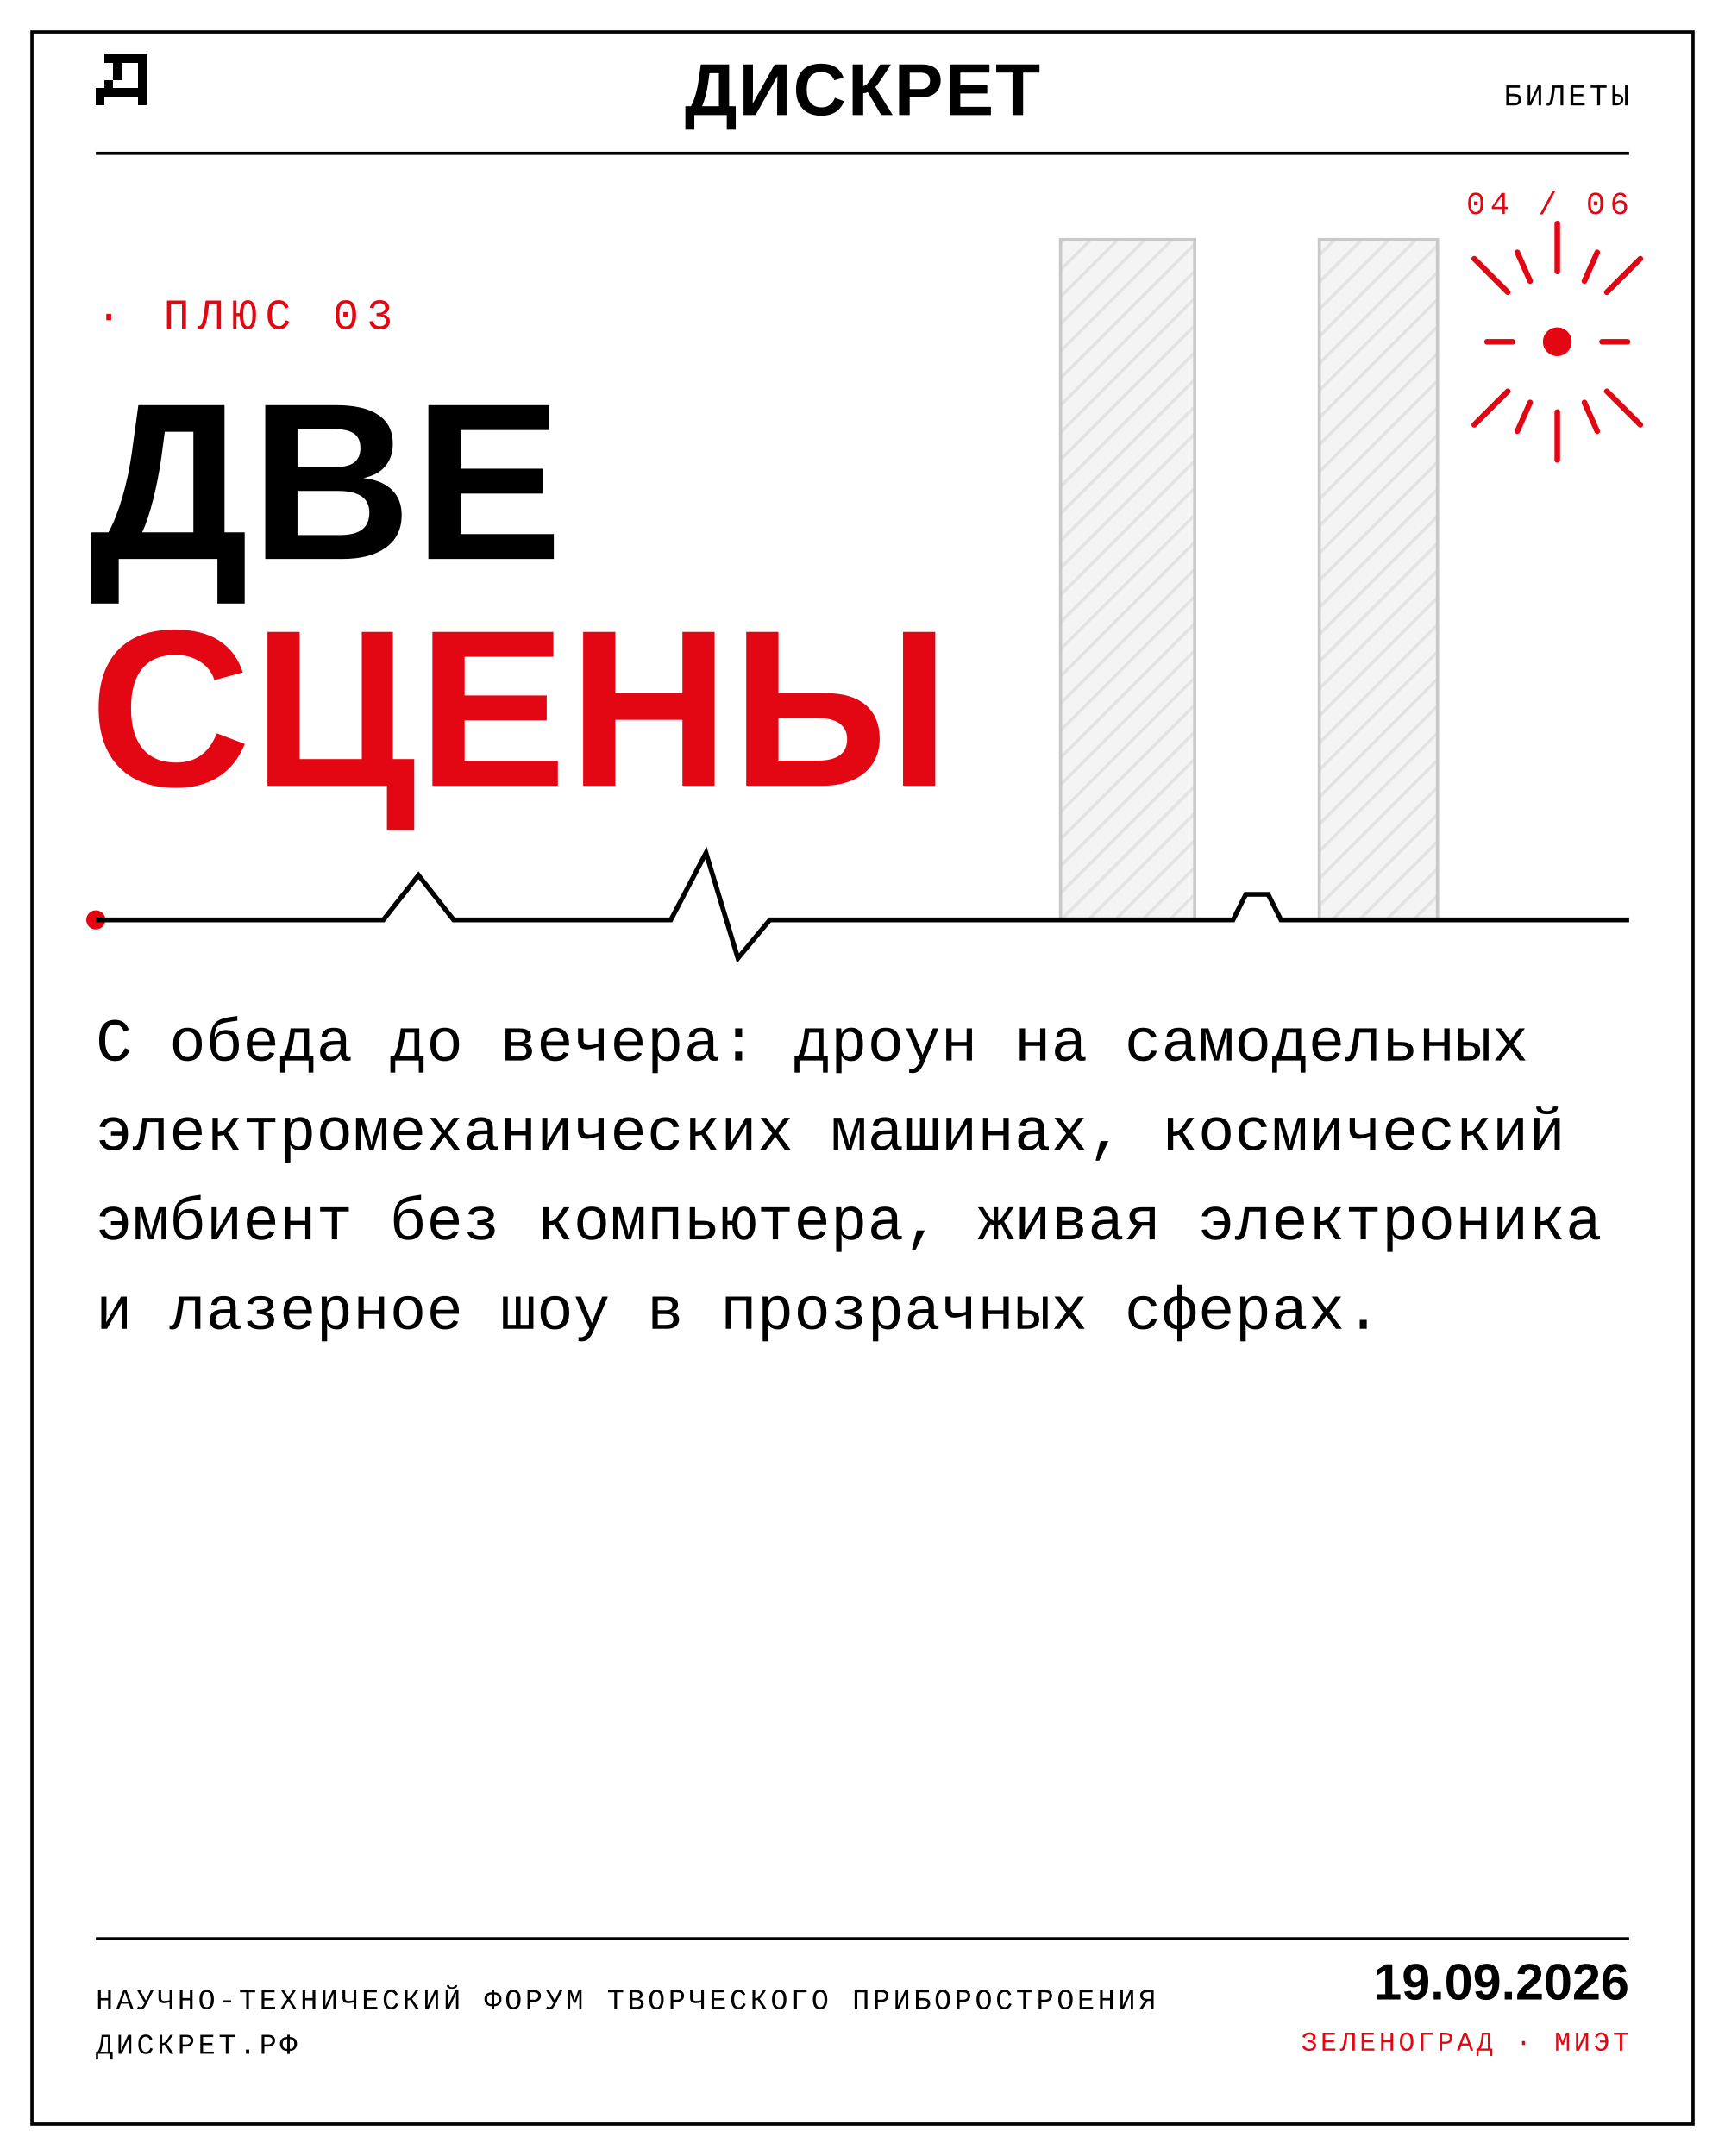
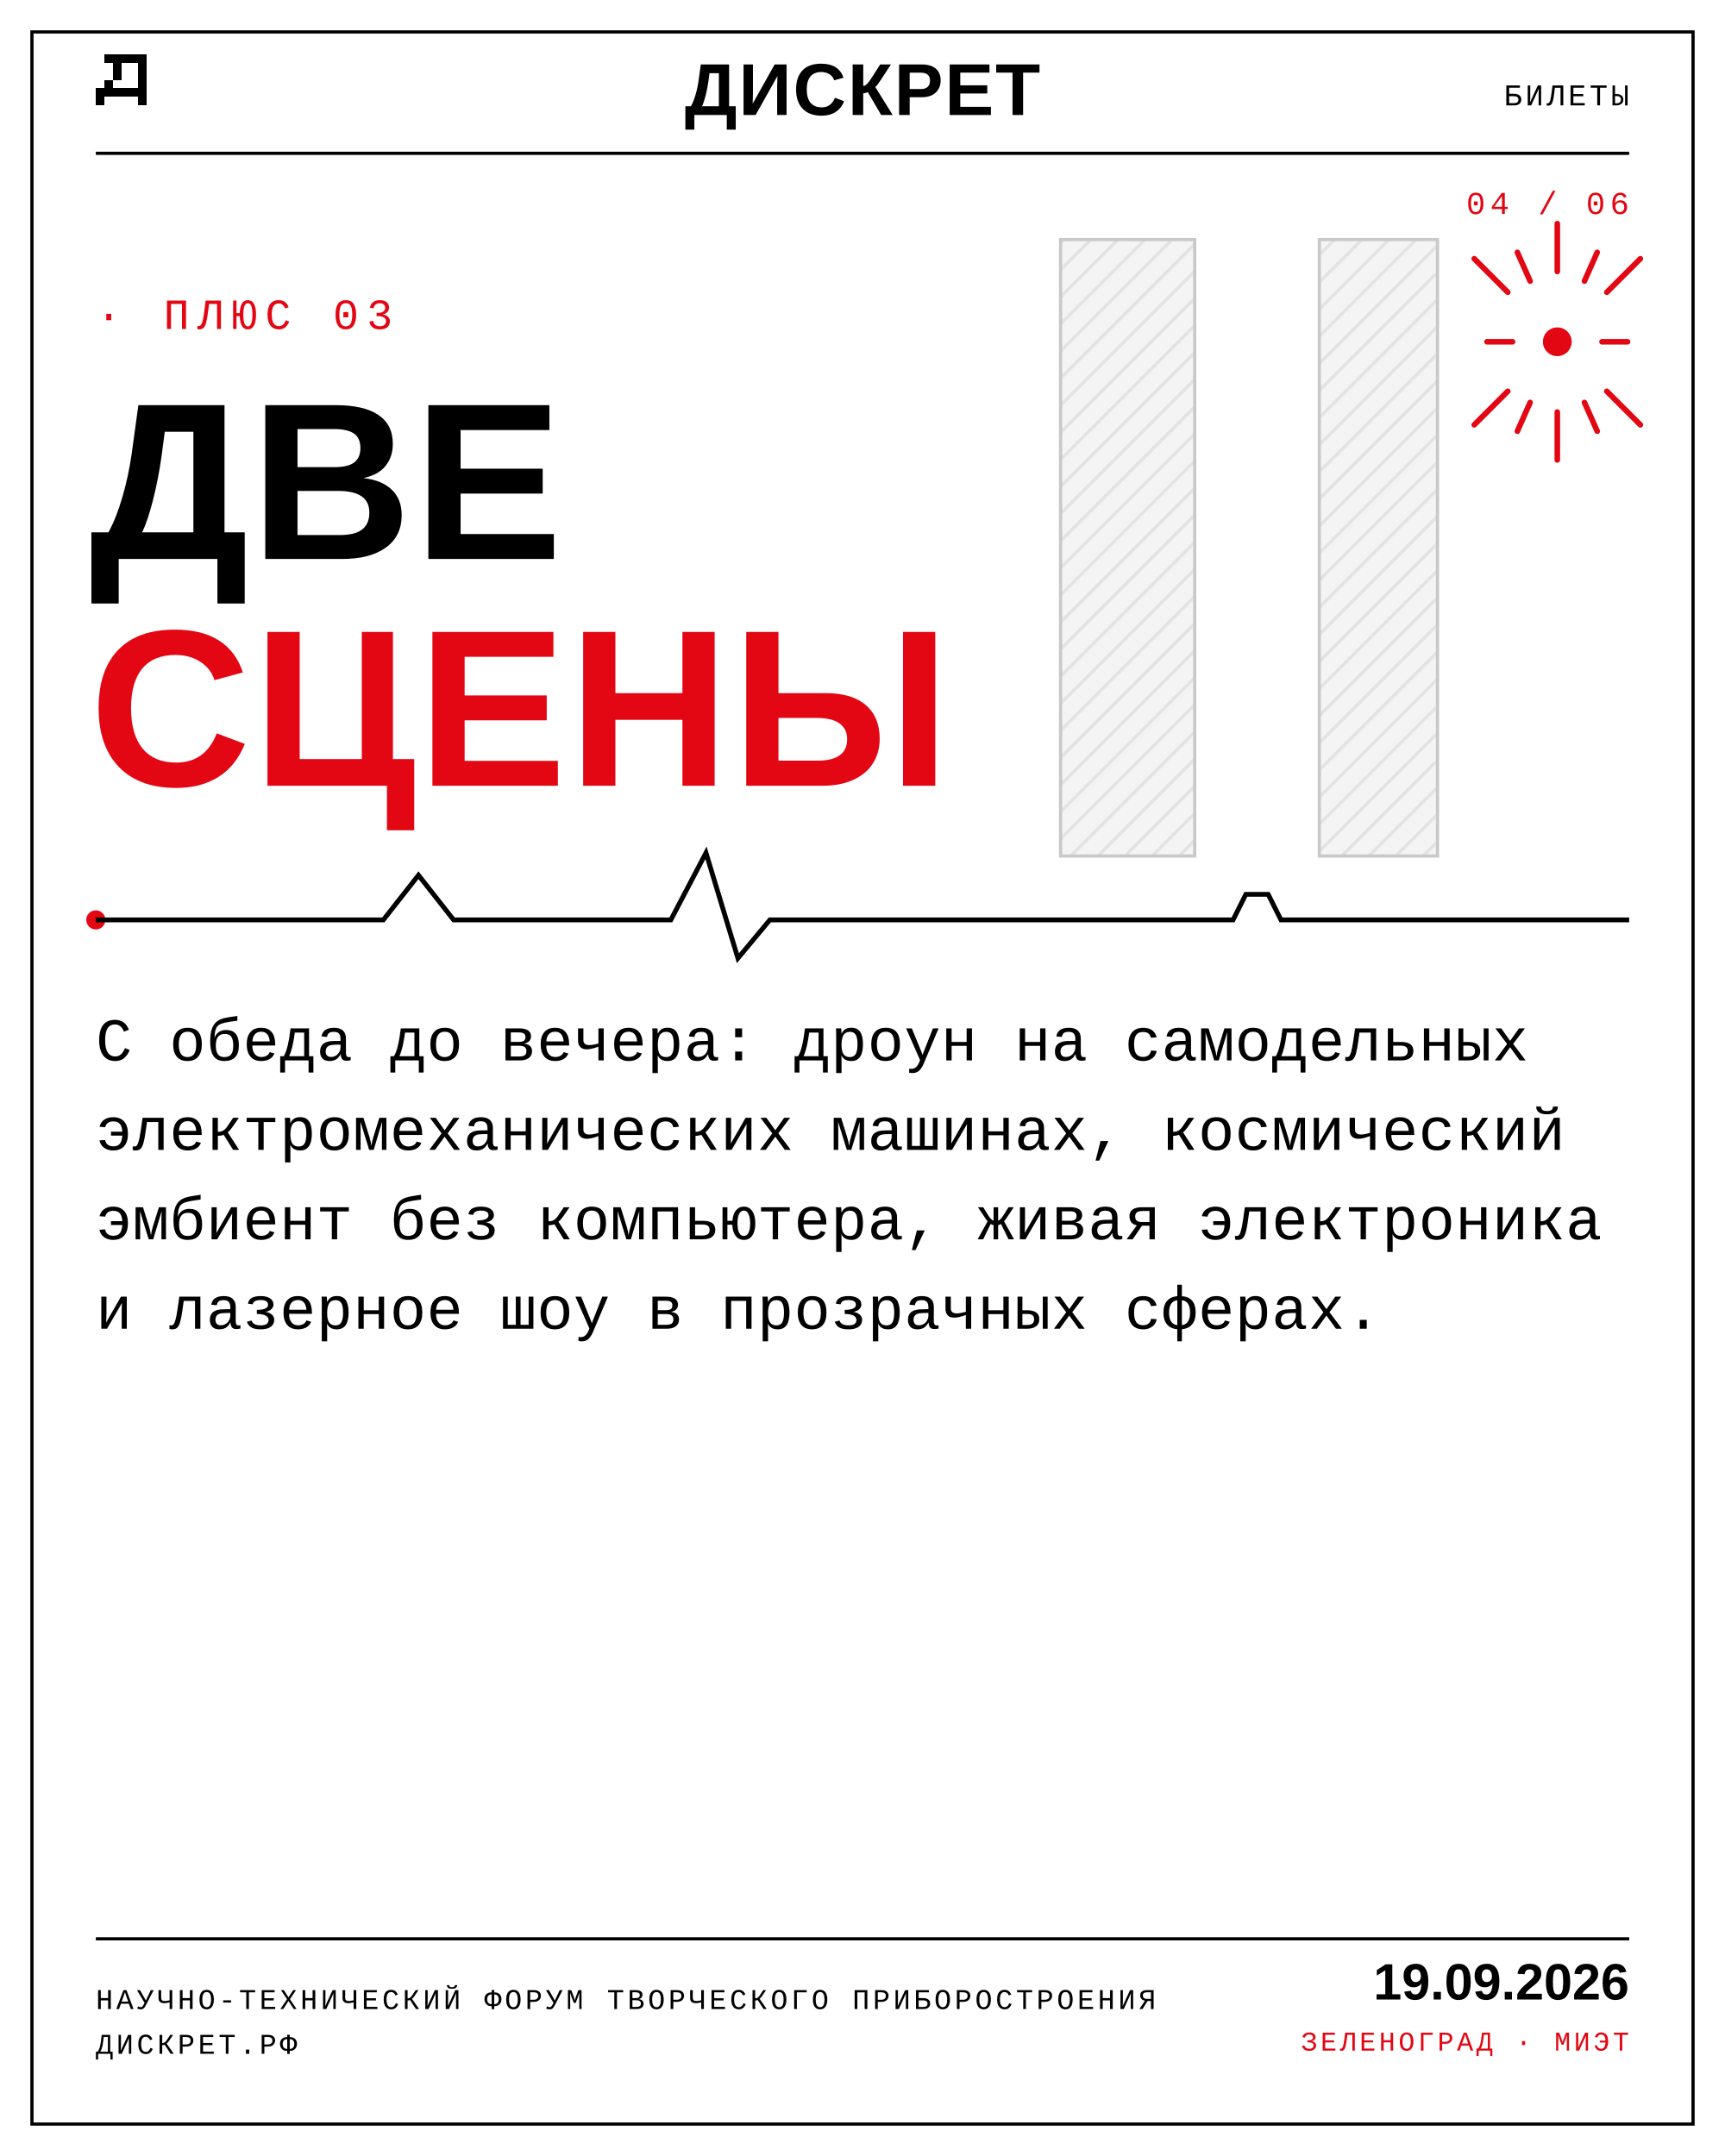
<svg xmlns="http://www.w3.org/2000/svg" width="1080" height="1350" viewBox="0 0 1080 1350" fill="none" font-family="'Arial Narrow','Helvetica Neue',Arial,sans-serif">
  <defs>
    <g id="logoD" shape-rendering="crispEdges" transform="scale(0.66667)">
      <rect x="10" y="0" width="2" height="12" />
      <rect x="2" y="0" width="8" height="2" />
      <rect x="4" y="2" width="2" height="4" />
      <rect x="2" y="6" width="2" height="2" />
      <rect x="0" y="8" width="12" height="2" />
      <rect x="0" y="10" width="2" height="2" />
    </g>
    <pattern id="th" width="12" height="12" patternTransform="rotate(45)" patternUnits="userSpaceOnUse">
      <rect width="12" height="12" fill="#f4f4f4" />
      <line x1="0" y1="0" x2="0" y2="12" stroke="#e3e3e3" stroke-width="4" />
    </pattern>
  </defs>
  <rect width="1080" height="1350" fill="#FFFFFF" />
  <rect x="20" y="20" width="1040" height="1310" fill="none" stroke="#000" stroke-width="2" />
  <use href="#logoD" fill="#000" transform="translate(60,34) scale(4.0)" />
  <text x="540" y="72" text-anchor="middle" font-weight="800" font-size="46" letter-spacing="1" fill="#000">ДИСКРЕТ</text>
  <text x="1020" y="66" text-anchor="end" font-family="'Courier New',monospace" font-size="19" letter-spacing="2" fill="#000">БИЛЕТЫ</text>
  <line x1="60" y1="96" x2="1020" y2="96" stroke="#000" stroke-width="2" />
  <text x="1020" y="134" text-anchor="end" font-family="'Courier New',monospace" font-size="20" letter-spacing="3" fill="#E30613">04 / 06</text>
  <g stroke="#c9c9c9" stroke-width="2">
-     <rect x="664" y="150" width="84" height="426" fill="url(#th)" />
-     <rect x="826" y="150" width="74" height="426" fill="url(#th)" />
+     <rect x="664" y="150" width="84" height="386" fill="url(#th)" />
+     <rect x="826" y="150" width="74" height="386" fill="url(#th)" />
  </g>
  <g stroke="#E30613" stroke-width="3.5" stroke-linecap="round">
    <line x1="975" y1="170" x2="975" y2="140" />
    <line x1="975" y1="258" x2="975" y2="288" />
    <line x1="931" y1="214" x2="947" y2="214" />
    <line x1="1003" y1="214" x2="1019" y2="214" />
    <line x1="944" y1="183" x2="923" y2="162" />
    <line x1="1006" y1="183" x2="1027" y2="162" />
    <line x1="944" y1="245" x2="923" y2="266" />
    <line x1="1006" y1="245" x2="1027" y2="266" />
    <line x1="958" y1="176" x2="950" y2="158" />
    <line x1="992" y1="176" x2="1000" y2="158" />
    <line x1="958" y1="252" x2="950" y2="270" />
    <line x1="992" y1="252" x2="1000" y2="270" />
  </g>
  <circle cx="975" cy="214" r="9" fill="#E30613" />
  <text x="60" y="206" font-family="'Courier New',monospace" font-size="27" letter-spacing="5" fill="#E30613">· ПЛЮС 03</text>
  <text x="56" y="350" font-weight="800" font-size="140" letter-spacing="1" fill="#000">ДВЕ</text>
  <text x="56" y="492" font-weight="800" font-size="140" letter-spacing="1" fill="#E30613">СЦЕНЫ</text>
  <circle cx="60" cy="576" r="6" fill="#E30613" />
  <polyline points="60,576 240,576 262,548 284,576 420,576 442,534 462,600 482,576 772,576 780,560 794,560 802,576 1020,576" fill="none" stroke="#000" stroke-width="3" />
  <text x="60" y="664" font-family="'Courier New',monospace" font-size="38" letter-spacing="0.2" fill="#000">С обеда до вечера: дроун на самодельных</text>
  <text x="60" y="720" font-family="'Courier New',monospace" font-size="38" letter-spacing="0.2" fill="#000">электромеханических машинах, космический</text>
  <text x="60" y="776" font-family="'Courier New',monospace" font-size="38" letter-spacing="0.2" fill="#000">эмбиент без компьютера, живая электроника</text>
  <text x="60" y="832" font-family="'Courier New',monospace" font-size="38" letter-spacing="0.2" fill="#000">и лазерное шоу в прозрачных сферах.</text>
  <line x1="60" y1="1214" x2="1020" y2="1214" stroke="#000" stroke-width="2" />
  <text x="60" y="1258" font-family="'Courier New',monospace" font-size="18" letter-spacing="2" fill="#000">НАУЧНО-ТЕХНИЧЕСКИЙ ФОРУМ ТВОРЧЕСКОГО ПРИБОРОСТРОЕНИЯ</text>
  <text x="60" y="1286" font-family="'Courier New',monospace" font-size="18" letter-spacing="2" fill="#000">ДИСКРЕТ.РФ</text>
  <text x="1020" y="1252" text-anchor="end" font-weight="800" font-size="32" fill="#000">19.09.2026</text>
  <text x="1020" y="1284" text-anchor="end" font-family="'Courier New',monospace" font-size="17" letter-spacing="2" fill="#E30613">ЗЕЛЕНОГРАД · МИЭТ</text>
</svg>
